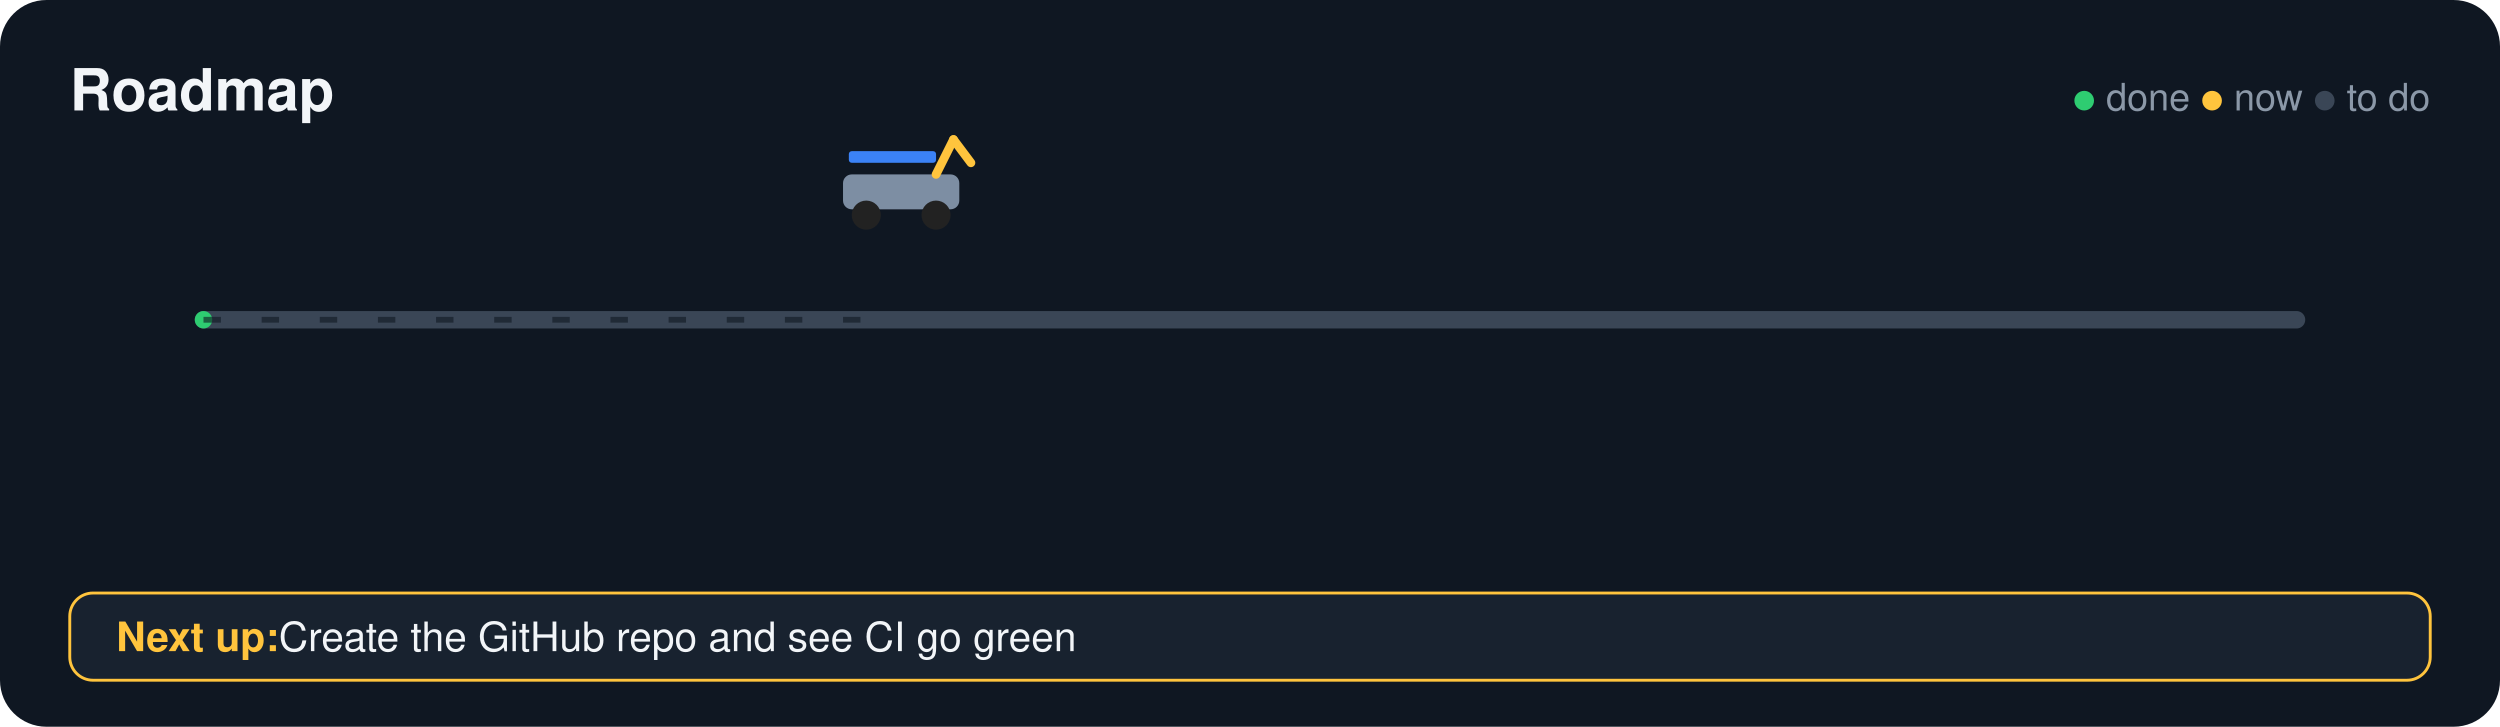
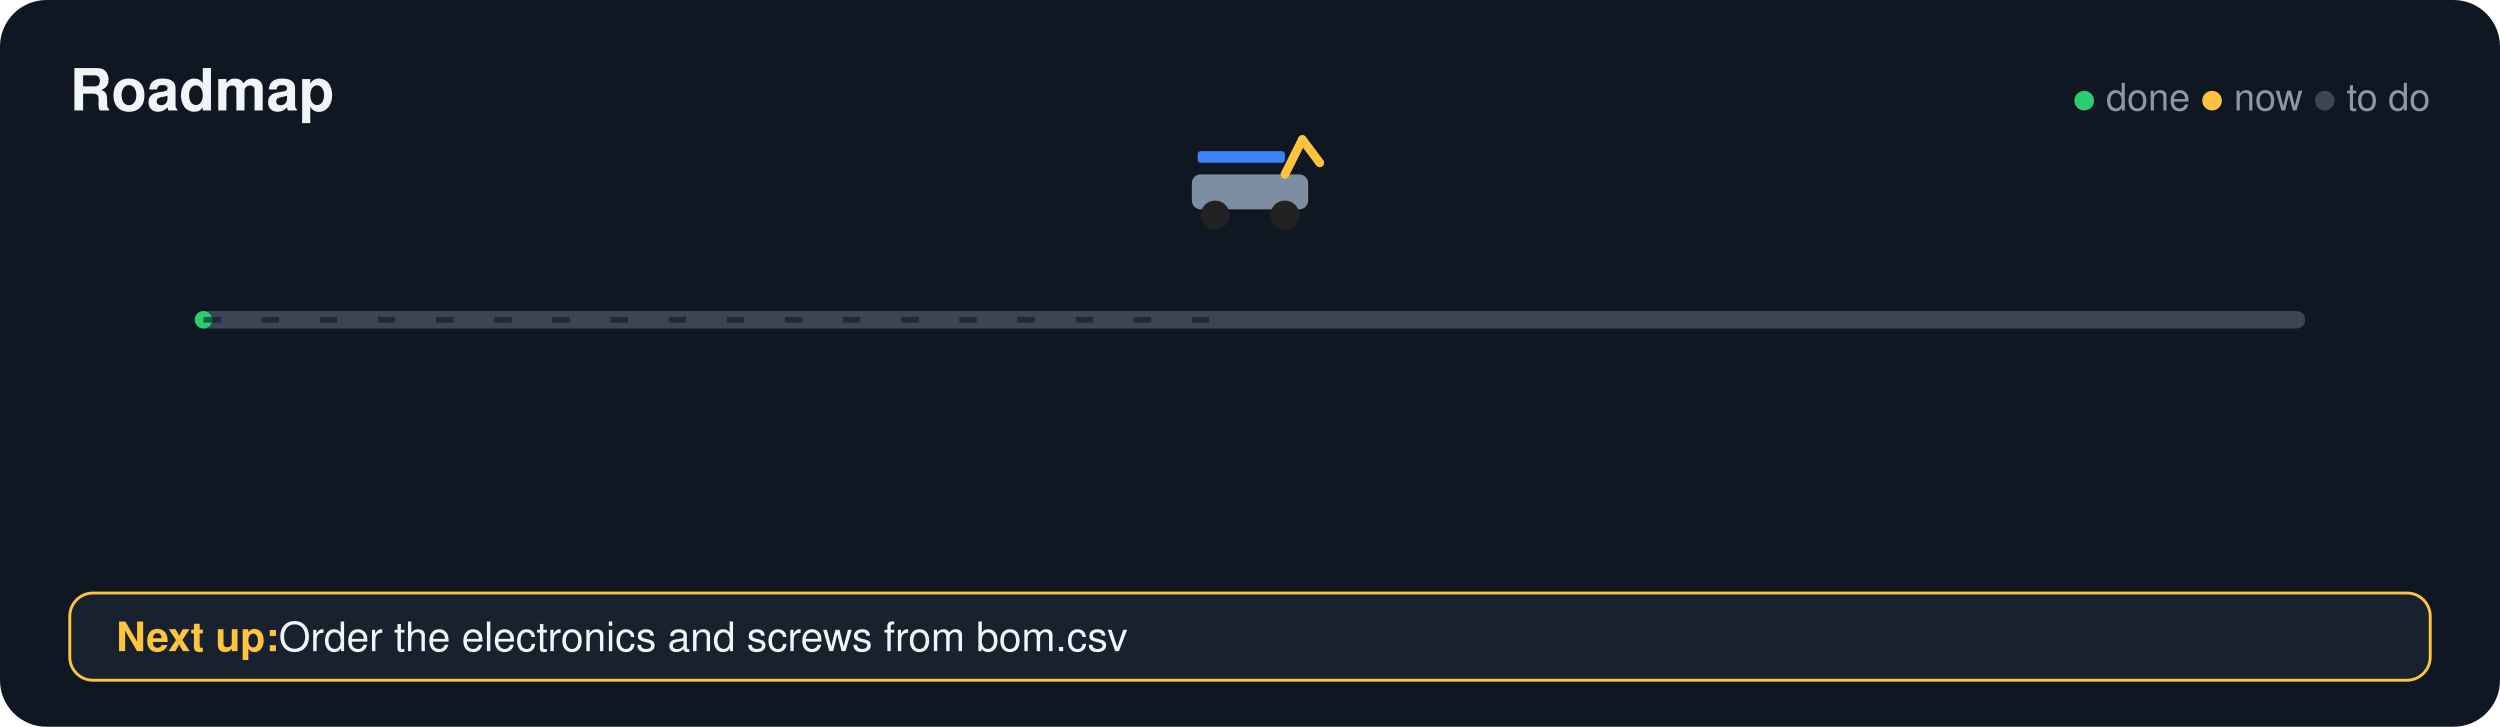
- <svg xmlns="http://www.w3.org/2000/svg" width="860" height="250" viewBox="0 0 860 250" role="img" aria-label="Roadmap, next up: Create the GitHub repo and see CI go green" font-family="-apple-system,BlinkMacSystemFont,'Segoe UI',Helvetica,Arial,sans-serif">
+ <svg xmlns="http://www.w3.org/2000/svg" width="860" height="250" viewBox="0 0 860 250" role="img" aria-label="Roadmap, next up: Order the electronics and screws from bom.csv" font-family="-apple-system,BlinkMacSystemFont,'Segoe UI',Helvetica,Arial,sans-serif">
  <rect width="860" height="250" rx="16" fill="#0f1722" />
  <text x="24" y="38" fill="#f2f5f8" font-size="20" font-weight="700">Roadmap</text>
  <text x="836" y="38" fill="#8b98a8" font-size="13" text-anchor="end">
    <tspan fill="#2ecc71">●</tspan> done   <tspan fill="#ffc43d">●</tspan> now   <tspan fill="#3a4656">●</tspan> to do</text>
  <line x1="70.0" y1="110" x2="790.0" y2="110" stroke="#3a4656" stroke-width="6" stroke-linecap="round" />
  <line x1="70.0" y1="110" x2="70.0" y2="110" stroke="#2ecc71" stroke-width="6" stroke-linecap="round">
-     <animate attributeName="x2" from="70.0" to="310" dur="1.4s" fill="freeze" />
+     <animate attributeName="x2" from="70.0" to="430" dur="1.4s" fill="freeze" />
  </line>
-   <line x1="70.0" y1="110" x2="310" y2="110" stroke="#0f1722" stroke-width="2" stroke-dasharray="6 14" opacity="0.6">
+   <line x1="70.0" y1="110" x2="430" y2="110" stroke="#0f1722" stroke-width="2" stroke-dasharray="6 14" opacity="0.6">
    <animate attributeName="stroke-dashoffset" from="40" to="0" dur="1s" repeatCount="indefinite" />
  </line>
  <g opacity="0">
    <animate attributeName="opacity" from="0" to="1" dur="0.4s" begin="0.20s" fill="freeze" />
    <circle cx="70" cy="110" r="18" fill="#2ecc71" stroke="#2ecc71" stroke-width="3" />
    <path d="M62 110 l5 6 l11 -12" fill="none" stroke="#0f1722" stroke-width="3.5" stroke-linecap="round" stroke-linejoin="round" />
    <text x="70" y="154" fill="#f2f5f8" font-size="14" font-weight="700" text-anchor="middle">Design</text>
    <text x="70" y="172" fill="#8b98a8" font-size="12" text-anchor="middle">4/4</text>
  </g>
  <g opacity="0">
    <animate attributeName="opacity" from="0" to="1" dur="0.4s" begin="0.38s" fill="freeze" />
    <circle cx="190" cy="110" r="18" fill="#2ecc71" stroke="#2ecc71" stroke-width="3" />
    <path d="M182 110 l5 6 l11 -12" fill="none" stroke="#0f1722" stroke-width="3.5" stroke-linecap="round" stroke-linejoin="round" />
    <text x="190" y="154" fill="#f2f5f8" font-size="14" font-weight="700" text-anchor="middle">Software</text>
-     <text x="190" y="172" fill="#8b98a8" font-size="12" text-anchor="middle">6/6</text>
+     <text x="190" y="172" fill="#8b98a8" font-size="12" text-anchor="middle">8/8</text>
  </g>
  <g opacity="0">
    <animate attributeName="opacity" from="0" to="1" dur="0.4s" begin="0.56s" fill="freeze" />
-     <circle cx="310" cy="110" r="18" fill="none" stroke="#ffc43d" stroke-width="3">
+     <circle cx="310" cy="110" r="18" fill="#2ecc71" stroke="#2ecc71" stroke-width="3" />
+     <path d="M302 110 l5 6 l11 -12" fill="none" stroke="#0f1722" stroke-width="3.5" stroke-linecap="round" stroke-linejoin="round" />
+     <text x="310" y="154" fill="#f2f5f8" font-size="14" font-weight="700" text-anchor="middle">Publish</text>
+     <text x="310" y="172" fill="#8b98a8" font-size="12" text-anchor="middle">3/3</text>
+   </g>
+   <g opacity="0">
+     <animate attributeName="opacity" from="0" to="1" dur="0.4s" begin="0.74s" fill="freeze" />
+     <circle cx="430" cy="110" r="18" fill="none" stroke="#ffc43d" stroke-width="3">
      <animate attributeName="r" values="18;30" dur="1.6s" repeatCount="indefinite" />
      <animate attributeName="opacity" values="1;0" dur="1.6s" repeatCount="indefinite" />
    </circle>
-     <circle cx="310" cy="110" r="18" fill="#ffc43d" stroke="#ffc43d" stroke-width="3" />
-     <text x="310" y="115" fill="#0f1722" font-size="14" font-weight="800" text-anchor="middle">3</text>
-     <text x="310" y="154" fill="#f2f5f8" font-size="14" font-weight="700" text-anchor="middle">Publish</text>
-     <text x="310" y="172" fill="#8b98a8" font-size="12" text-anchor="middle">2/3</text>
-   </g>
-   <g opacity="0">
-     <animate attributeName="opacity" from="0" to="1" dur="0.4s" begin="0.74s" fill="freeze" />
-     <circle cx="430" cy="110" r="18" fill="#18222f" stroke="#3a4656" stroke-width="3" />
-     <text x="430" y="115" fill="#3a4656" font-size="14" font-weight="800" text-anchor="middle">4</text>
-     <text x="430" y="154" fill="#8b98a8" font-size="14" font-weight="700" text-anchor="middle">Parts</text>
+     <circle cx="430" cy="110" r="18" fill="#ffc43d" stroke="#ffc43d" stroke-width="3" />
+     <text x="430" y="115" fill="#0f1722" font-size="14" font-weight="800" text-anchor="middle">4</text>
+     <text x="430" y="154" fill="#f2f5f8" font-size="14" font-weight="700" text-anchor="middle">Parts</text>
    <text x="430" y="172" fill="#8b98a8" font-size="12" text-anchor="middle">0/3</text>
  </g>
  <g opacity="0">
    <animate attributeName="opacity" from="0" to="1" dur="0.4s" begin="0.92s" fill="freeze" />
    <circle cx="550" cy="110" r="18" fill="#18222f" stroke="#3a4656" stroke-width="3" />
    <text x="550" y="115" fill="#3a4656" font-size="14" font-weight="800" text-anchor="middle">5</text>
    <text x="550" y="154" fill="#8b98a8" font-size="14" font-weight="700" text-anchor="middle">Build</text>
    <text x="550" y="172" fill="#8b98a8" font-size="12" text-anchor="middle">0/5</text>
  </g>
  <g opacity="0">
    <animate attributeName="opacity" from="0" to="1" dur="0.4s" begin="1.10s" fill="freeze" />
    <circle cx="670" cy="110" r="18" fill="#18222f" stroke="#3a4656" stroke-width="3" />
    <text x="670" y="115" fill="#3a4656" font-size="14" font-weight="800" text-anchor="middle">6</text>
    <text x="670" y="154" fill="#8b98a8" font-size="14" font-weight="700" text-anchor="middle">Bring-up</text>
    <text x="670" y="172" fill="#8b98a8" font-size="12" text-anchor="middle">0/4</text>
  </g>
  <g opacity="0">
    <animate attributeName="opacity" from="0" to="1" dur="0.4s" begin="1.28s" fill="freeze" />
    <circle cx="790" cy="110" r="18" fill="#18222f" stroke="#3a4656" stroke-width="3" />
    <text x="790" y="115" fill="#3a4656" font-size="14" font-weight="800" text-anchor="middle">7</text>
    <text x="790" y="154" fill="#8b98a8" font-size="14" font-weight="700" text-anchor="middle">Autonomy</text>
    <text x="790" y="172" fill="#8b98a8" font-size="12" text-anchor="middle">0/5</text>
  </g>
-   <g transform="translate(288 52)">
+   <g transform="translate(408 52)">
    <g>
      <animateTransform attributeName="transform" type="translate" values="0 0;0 -3;0 0" dur="0.8s" repeatCount="indefinite" />
      <rect x="4" y="0" width="30" height="4" rx="1" fill="#3b82f6" />
      <rect x="2" y="8" width="40" height="12" rx="3" fill="#7d8ea3" />
      <line x1="34" y1="8" x2="40" y2="-4" stroke="#ffc43d" stroke-width="3" stroke-linecap="round" />
      <line x1="40" y1="-4" x2="46" y2="4" stroke="#ffc43d" stroke-width="3" stroke-linecap="round" />
      <circle cx="10" cy="22" r="5" fill="#222" />
      <circle cx="34" cy="22" r="5" fill="#222" />
    </g>
  </g>
  <rect x="24" y="204" width="812" height="30" rx="8" fill="#18222f" stroke="#ffc43d" />
-   <text x="40" y="224" fill="#ffc43d" font-size="14" font-weight="700">Next up:<tspan fill="#f2f5f8" font-weight="400"> Create the GitHub repo and see CI go green</tspan>
+   <text x="40" y="224" fill="#ffc43d" font-size="14" font-weight="700">Next up:<tspan fill="#f2f5f8" font-weight="400"> Order the electronics and screws from bom.csv</tspan>
  </text>
</svg>
